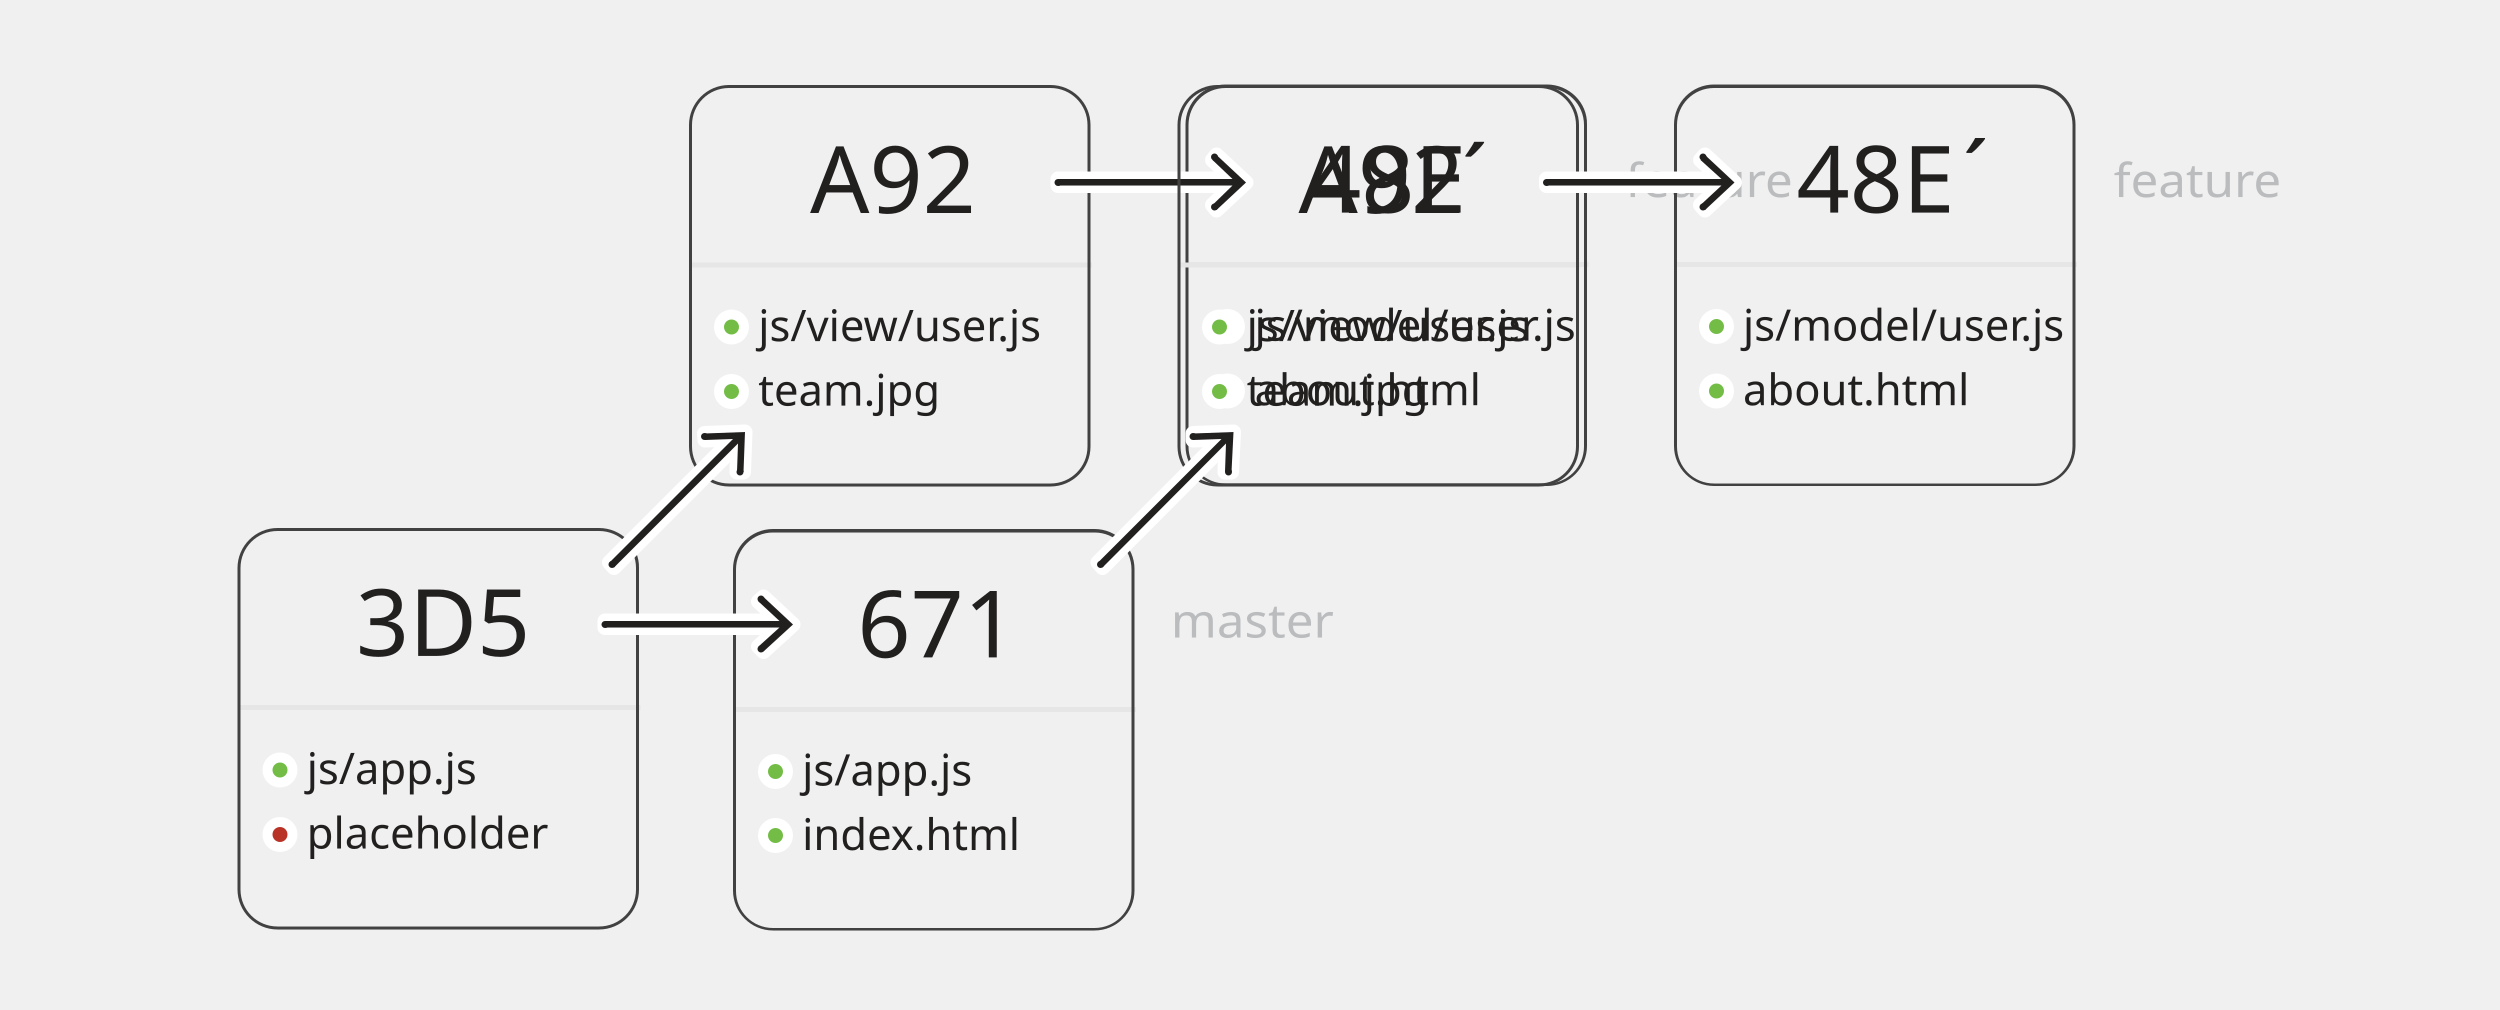
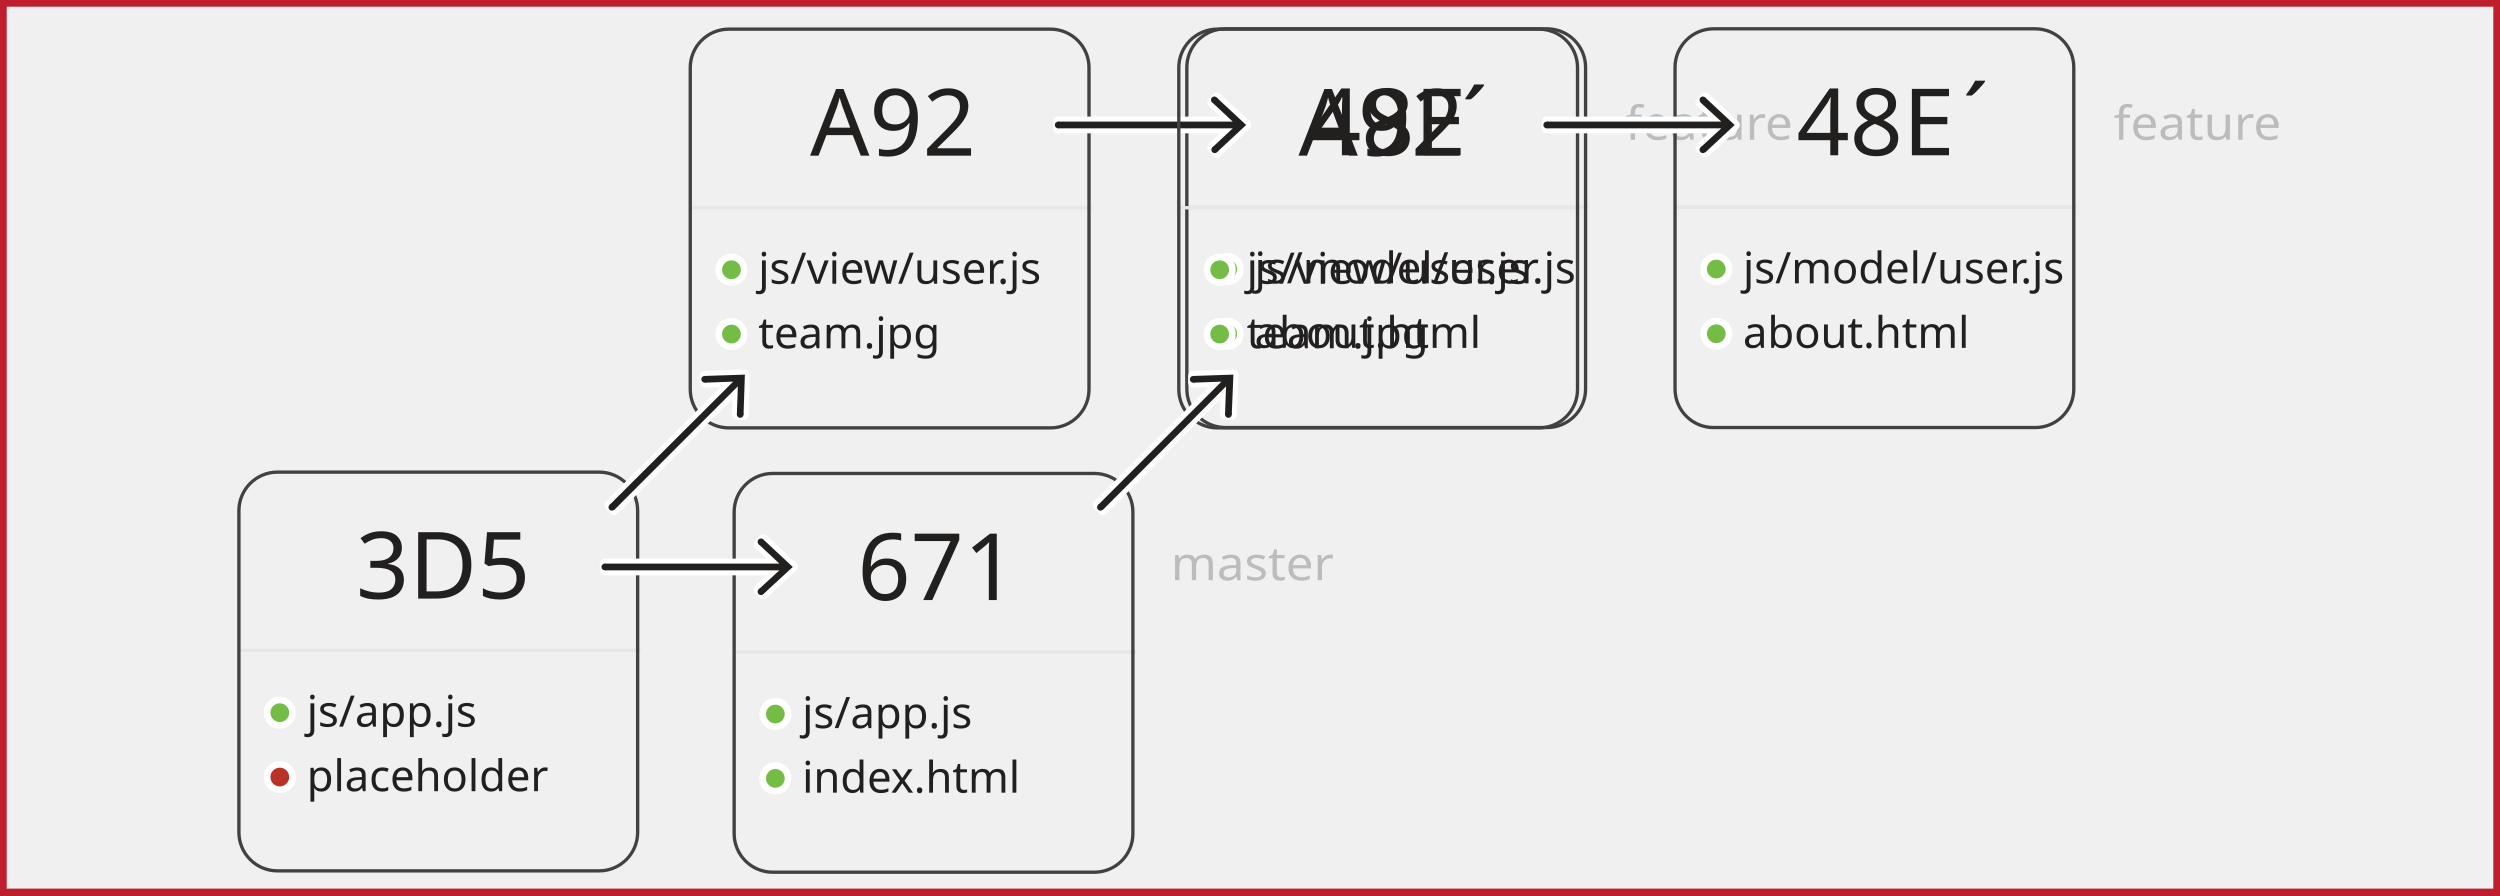
- <svg xmlns="http://www.w3.org/2000/svg" version="1.1" id="Layer_2" x="0px" y="0px" viewBox="0 149 500 202" enable-background="new 0 149 500 202" xml:space="preserve">
+ <svg xmlns="http://www.w3.org/2000/svg" version="1.1" id="Layer_2" x="0px" y="0px" viewBox="0 0 746.1 267.2" enable-background="new 0 0 746.1 267.2" xml:space="preserve">
+   <g id="boundary">
+     <path id="shape" fill="none" stroke="#BE1E2D" stroke-width="4" stroke-miterlimit="10" d="M0,0v267.2h746.1V0H0z" />
+   </g>
  <g id="base">
    <g id="Template_1_">
-       <line fill="none" stroke="#E6E6E6" stroke-miterlimit="10" x1="128.1" y1="290.5" x2="47.7" y2="290.5" />
+       <line fill="none" stroke="#E6E6E6" stroke-miterlimit="10" x1="191.2" y1="194.1" x2="71.2" y2="194.1" />
    </g>
-     <path id="border_1_" fill="#414141" d="M119.8,255.2c4.1,0,7.4,3.3,7.4,7.4v64.3c0,4.1-3.3,7.4-7.4,7.4H55.5   c-4.1,0-7.4-3.3-7.4-7.4v-64.3c0-4.1,3.3-7.4,7.4-7.4L119.8,255.2 M119.8,254.6H55.5c-4.4,0-8,3.6-8,8v64.3c0,4.4,3.6,8,8,8h64.3   c4.4,0,8-3.6,8-8v-64.3C127.9,258.2,124.2,254.6,119.8,254.6L119.8,254.6z" />
-     <text transform="matrix(1 0 0 1 71.1983 280.1855)" fill="#221F1F" font-family="'HelveticaNeue-Light'" font-size="18.595">3D5</text>
-     <text transform="matrix(1 0 0 1 61.3477 305.8028)" fill="#221F1F" font-family="'ApexNew-Book'" font-size="8.706">js/app.js</text>
-     <circle fill="#73BD46" stroke="#FFFFFF" stroke-width="2" stroke-miterlimit="10" cx="56" cy="303" r="2.5" />
-     <text transform="matrix(1 0 0 1 61.3477 318.7032)" fill="#221F1F" font-family="'ApexNew-Book'" font-size="8.706">placeholder</text>
-     <circle fill="#B93226" stroke="#FFFFFF" stroke-width="2" stroke-miterlimit="10" cx="56" cy="315.9" r="2.5" />
+     <path id="border_1_" fill="#414141" d="M178.8,141.4c6.1,0,11,4.9,11,11v96c0,6.1-4.9,11-11,11h-96c-6.1,0-11-4.9-11-11v-96   c0-6.1,4.9-11,11-11L178.8,141.4 M178.8,140.4h-96c-6.6,0-12,5.4-12,12v96c0,6.6,5.4,12,12,12h96c6.6,0,12-5.4,12-12v-96   C190.8,145.8,185.4,140.4,178.8,140.4L178.8,140.4z" />
+     <text transform="matrix(1 0 0 1 106.2428 178.6422)" fill="#221F1F" font-family="'HelveticaNeue-Light'" font-size="27.748">3D5</text>
+     <text transform="matrix(1 0 0 1 91.5437 216.8682)" fill="#221F1F" font-family="'ApexNew-Book'" font-size="12.992">js/app.js</text>
+     <circle fill="#73BD46" stroke="#FFFFFF" stroke-width="2" stroke-miterlimit="10" cx="83.5" cy="212.7" r="3.8" />
+     <text transform="matrix(1 0 0 1 91.5437 236.1182)" fill="#221F1F" font-family="'ApexNew-Book'" font-size="12.992">placeholder</text>
+     <circle fill="#B93226" stroke="#FFFFFF" stroke-width="2" stroke-miterlimit="10" cx="83.5" cy="231.9" r="3.8" />
  </g>
  <g id="step-1">
-     <text transform="matrix(1.0483 0 0 1 234.1802 276.5098)" fill="#BABCBE" font-family="'ApexNew-Book'" font-size="9.382">master</text>
+     <text transform="matrix(1.0483 0 0 1 349.4434 173.1567)" fill="#BABCBE" font-family="'ApexNew-Book'" font-size="14">master</text>
    <g>
      <g id="Template_10_">
-         <line fill="none" stroke="#E6E6E6" stroke-miterlimit="10" x1="227.2" y1="290.9" x2="146.8" y2="290.9" />
+         <line fill="none" stroke="#E6E6E6" stroke-miterlimit="10" x1="339" y1="194.6" x2="219" y2="194.6" />
      </g>
      <g id="border_19_">
-         <path fill="#414141" d="M218.9,255.5c4.1,0,7.4,3.3,7.4,7.4v64.3c0,4.1-3.3,7.4-7.4,7.4h-64.3c-4.1,0-7.4-3.3-7.4-7.4v-64.3     c0-4.1,3.3-7.4,7.4-7.4L218.9,255.5 M218.9,254.8h-64.3c-4.4,0-8,3.6-8,8v64.3c0,4.4,3.6,8,8,8h64.3c4.4,0,8-3.6,8-8v-64.3     C226.9,258.4,223.3,254.8,218.9,254.8L218.9,254.8z" />
+         <path fill="#414141" d="M326.6,141.8c6.1,0,11,4.9,11,11v96c0,6.1-4.9,11-11,11h-96c-6.1,0-11-4.9-11-11v-96c0-6.1,4.9-11,11-11     L326.6,141.8 M326.6,140.8h-96c-6.6,0-12,5.4-12,12v96c0,6.6,5.4,12,12,12h96c6.6,0,12-5.4,12-12v-96     C338.6,146.2,333.2,140.8,326.6,140.8L326.6,140.8z" />
      </g>
    </g>
-     <text transform="matrix(1 0 0 1 171.4873 280.4776)" fill="#221F1F" font-family="'HelveticaNeue-Light'" font-size="18.595">671</text>
-     <text transform="matrix(1 0 0 1 160.4374 306.0948)" fill="#221F1F" font-family="'ApexNew-Book'" font-size="8.706">js/app.js</text>
-     <circle fill="#73BD46" stroke="#FFFFFF" stroke-width="2" stroke-miterlimit="10" cx="155.1" cy="303.3" r="2.5" />
+     <text transform="matrix(1 0 0 1 255.8935 179.078)" fill="#221F1F" font-family="'HelveticaNeue-Light'" font-size="27.748">671</text>
+     <text transform="matrix(1 0 0 1 239.4048 217.304)" fill="#221F1F" font-family="'ApexNew-Book'" font-size="12.992">js/app.js</text>
+     <circle fill="#73BD46" stroke="#FFFFFF" stroke-width="2" stroke-miterlimit="10" cx="231.4" cy="213.1" r="3.8" />
    <g>
      <g>
-         <polygon fill="none" stroke="#FFFFFF" stroke-width="3" stroke-linecap="round" stroke-linejoin="round" stroke-miterlimit="10" points="     152.7,268.4 151.7,269.3 155.9,273.2 121,273.2 121,274.5 155.9,274.5 151.7,278.3 152.7,279.3 158.6,273.9    " />
-         <polygon fill="#221F1F" points="152.7,268.4 151.7,269.3 155.9,273.2 121,273.2 121,274.5 155.9,274.5 151.7,278.3 152.7,279.3      158.6,273.9    " />
+         <polygon fill="none" stroke="#FFFFFF" stroke-width="3" stroke-linecap="round" stroke-linejoin="round" stroke-miterlimit="10" points="     227.8,161 226.4,162.4 232.6,168.2 180.5,168.2 180.5,170.2 232.6,170.2 226.4,175.9 227.8,177.3 236.6,169.2    " />
+         <polygon fill="#221F1F" points="227.8,161 226.4,162.4 232.6,168.2 180.5,168.2 180.5,170.2 232.6,170.2 226.4,175.9      227.8,177.3 236.6,169.2    " />
      </g>
-       <circle fill="#221F1F" cx="121" cy="273.9" r="0.7" />
-       <circle fill="#221F1F" cx="152.2" cy="268.8" r="0.7" />
-       <circle fill="#221F1F" cx="152.2" cy="278.8" r="0.7" />
-       <line display="none" fill="none" stroke="#ED358C" stroke-miterlimit="10" x1="127.3" y1="265.5" x2="127.3" y2="281.6" />
-       <line display="none" fill="none" stroke="#ED358C" stroke-miterlimit="10" x1="146.6" y1="265.5" x2="146.6" y2="281.6" />
+       <circle fill="#221F1F" cx="180.5" cy="169.2" r="1" />
+       <circle fill="#221F1F" cx="227.1" cy="161.7" r="1" />
+       <circle fill="#221F1F" cx="227.1" cy="176.6" r="1" />
+       <line display="none" fill="none" stroke="#ED358C" stroke-miterlimit="10" x1="190" y1="156.7" x2="190" y2="180.7" />
+       <line display="none" fill="none" stroke="#ED358C" stroke-miterlimit="10" x1="218.8" y1="156.7" x2="218.8" y2="180.7" />
    </g>
-     <circle fill="#73BD46" stroke="#FFFFFF" stroke-width="2" stroke-miterlimit="10" cx="155.1" cy="316.1" r="2.5" />
-     <text transform="matrix(1 0 0 1 160.4374 318.9951)" fill="#221F1F" font-family="'ApexNew-Book'" font-size="8.706">index.html</text>
+     <circle fill="#73BD46" stroke="#FFFFFF" stroke-width="2" stroke-miterlimit="10" cx="231.4" cy="232.3" r="3.8" />
+     <text transform="matrix(1 0 0 1 239.4048 236.554)" fill="#221F1F" font-family="'ApexNew-Book'" font-size="12.992">index.html</text>
  </g>
  <g id="step-1-in-out">
-     <text transform="matrix(1.0483 0 0 1 325.0586 188.417)" fill="#BABCBE" font-family="'ApexNew-Book'" font-size="9.382">feature</text>
+     <text transform="matrix(1.0483 0 0 1 485.0527 41.7051)" fill="#BABCBE" font-family="'ApexNew-Book'" font-size="14">feature</text>
    <g>
      <g id="Template_8_">
-         <line fill="none" stroke="#E6E6E6" stroke-miterlimit="10" x1="218.4" y1="202" x2="138" y2="202" />
+         <line fill="none" stroke="#E6E6E6" stroke-miterlimit="10" x1="325.9" y1="62" x2="205.9" y2="62" />
      </g>
      <g id="border_16_">
-         <path fill="#414141" d="M210.1,166.6c4.1,0,7.4,3.3,7.4,7.4v64.3c0,4.1-3.3,7.4-7.4,7.4h-64.3c-4.1,0-7.4-3.3-7.4-7.4V174     c0-4.1,3.3-7.4,7.4-7.4H210.1 M210.1,166h-64.3c-4.4,0-8,3.6-8,8v64.3c0,4.4,3.6,8,8,8h64.3c4.4,0,8-3.6,8-8V174     C218.1,169.6,214.5,166,210.1,166L210.1,166z" />
+         <path fill="#414141" d="M313.5,9.2c6.1,0,11,4.9,11,11v96c0,6.1-4.9,11-11,11h-96c-6.1,0-11-4.9-11-11v-96c0-6.1,4.9-11,11-11     L313.5,9.2 M313.5,8.2h-96c-6.6,0-12,5.4-12,12v96c0,6.6,5.4,12,12,12h96c6.6,0,12-5.4,12-12v-96C325.5,13.6,320.1,8.2,313.5,8.2     L313.5,8.2z" />
      </g>
    </g>
-     <text transform="matrix(1 0 0 1 162.016 191.6036)" fill="#221F1F" font-family="'HelveticaNeue-Light'" font-size="18.595">A92</text>
-     <text transform="matrix(1 0 0 1 151.6539 217.2207)" fill="#221F1F" font-family="'ApexNew-Book'" font-size="8.706">js/view/user.js</text>
-     <circle fill="#73BD46" stroke="#FFFFFF" stroke-width="2" stroke-miterlimit="10" cx="146.3" cy="214.4" r="2.5" />
-     <text transform="matrix(1 0 0 1 151.6539 230.1211)" fill="#221F1F" font-family="'ApexNew-Book'" font-size="8.706">team.jpg</text>
-     <circle fill="#73BD46" stroke="#FFFFFF" stroke-width="2" stroke-miterlimit="10" cx="146.3" cy="227.3" r="2.5" />
+     <text transform="matrix(1 0 0 1 241.7606 46.4603)" fill="#221F1F" font-family="'HelveticaNeue-Light'" font-size="27.748">A92</text>
+     <text transform="matrix(1 0 0 1 226.2983 84.6863)" fill="#221F1F" font-family="'ApexNew-Book'" font-size="12.992">js/view/user.js</text>
+     <circle fill="#73BD46" stroke="#FFFFFF" stroke-width="2" stroke-miterlimit="10" cx="218.3" cy="80.5" r="3.8" />
+     <text transform="matrix(1 0 0 1 226.2983 103.9363)" fill="#221F1F" font-family="'ApexNew-Book'" font-size="12.992">team.jpg</text>
+     <circle fill="#73BD46" stroke="#FFFFFF" stroke-width="2" stroke-miterlimit="10" cx="218.3" cy="99.7" r="3.8" />
    <g>
      <g id="Template_6_">
-         <line fill="none" stroke="#E6E6E6" stroke-miterlimit="10" x1="317.7" y1="201.9" x2="237.3" y2="201.9" />
+         <line fill="none" stroke="#E6E6E6" stroke-miterlimit="10" x1="474.1" y1="61.8" x2="354.1" y2="61.8" />
      </g>
      <g id="border_14_">
-         <path fill="#414141" d="M309.4,166.6c4.1,0,7.4,3.3,7.4,7.4v64.3c0,4.1-3.3,7.4-7.4,7.4h-64.3c-4.1,0-7.4-3.3-7.4-7.4V174     c0-4.1,3.3-7.4,7.4-7.4H309.4 M309.4,165.9h-64.3c-4.4,0-8,3.6-8,8v64.3c0,4.4,3.6,8,8,8h64.3c4.4,0,8-3.6,8-8v-64.3     C317.5,169.5,313.8,165.9,309.4,165.9L309.4,165.9z" />
+         <path fill="#414141" d="M461.7,9.1c6.1,0,11,4.9,11,11v96c0,6.1-4.9,11-11,11h-96c-6.1,0-11-4.9-11-11v-96c0-6.1,4.9-11,11-11     L461.7,9.1 M461.7,8.1h-96c-6.6,0-12,5.4-12,12v96c0,6.6,5.4,12,12,12h96c6.6,0,12-5.4,12-12v-96C473.7,13.5,468.3,8.1,461.7,8.1     L461.7,8.1z" />
      </g>
    </g>
-     <text transform="matrix(1 0 0 1 261.625 191.5175)" fill="#221F1F" font-family="'HelveticaNeue-Light'" font-size="18.595">48E</text>
-     <text transform="matrix(1 0 0 1 250.919 217.1348)" fill="#221F1F" font-family="'ApexNew-Book'" font-size="8.706">js/model/user.js</text>
-     <circle fill="#73BD46" stroke="#FFFFFF" stroke-width="2" stroke-miterlimit="10" cx="245.5" cy="214.3" r="2.5" />
-     <text transform="matrix(1 0 0 1 250.919 230.0352)" fill="#221F1F" font-family="'ApexNew-Book'" font-size="8.706">about.html</text>
-     <circle fill="#73BD46" stroke="#FFFFFF" stroke-width="2" stroke-miterlimit="10" cx="245.5" cy="227.2" r="2.5" />
+     <text transform="matrix(1 0 0 1 390.3972 46.332)" fill="#221F1F" font-family="'HelveticaNeue-Light'" font-size="27.748">48E</text>
+     <text transform="matrix(1 0 0 1 374.4217 84.5579)" fill="#221F1F" font-family="'ApexNew-Book'" font-size="12.992">js/model/user.js</text>
+     <circle fill="#73BD46" stroke="#FFFFFF" stroke-width="2" stroke-miterlimit="10" cx="366.4" cy="80.3" r="3.8" />
+     <text transform="matrix(1 0 0 1 374.4217 103.8079)" fill="#221F1F" font-family="'ApexNew-Book'" font-size="12.992">about.html</text>
+     <circle fill="#73BD46" stroke="#FFFFFF" stroke-width="2" stroke-miterlimit="10" cx="366.4" cy="99.6" r="3.8" />
    <g id="XMLID_9_">
      <g>
-         <polygon fill="none" stroke="#FFFFFF" stroke-width="3" stroke-linecap="round" stroke-linejoin="round" stroke-miterlimit="10" points="     140.9,235.7 141,237 146.6,236.8 121.9,261.5 122.8,262.5 147.6,237.7 147.4,243.4 148.7,243.4 149,235.4    " />
-         <polygon fill="#221F1F" points="140.9,235.7 141,237 146.6,236.8 121.9,261.5 122.8,262.5 147.6,237.7 147.4,243.4 148.7,243.4      149,235.4    " />
+         <polygon fill="none" stroke="#FFFFFF" stroke-width="3" stroke-linecap="round" stroke-linejoin="round" stroke-miterlimit="10" points="     210.3,112.2 210.4,114.2 218.8,113.9 181.9,150.7 183.3,152.2 220.2,115.3 219.9,123.7 221.9,123.8 222.3,111.8    " />
+         <polygon fill="#221F1F" points="210.3,112.2 210.4,114.2 218.8,113.9 181.9,150.7 183.3,152.2 220.2,115.3 219.9,123.7      221.9,123.8 222.3,111.8    " />
      </g>
-       <circle fill="#221F1F" cx="122.4" cy="261.9" r="0.7" />
-       <circle fill="#221F1F" cx="140.9" cy="236.3" r="0.7" />
-       <circle fill="#221F1F" cx="148" cy="243.4" r="0.7" />
-       <line display="none" fill="none" stroke="#ED358C" stroke-miterlimit="10" x1="121" y1="251.5" x2="132.4" y2="262.9" />
-       <line display="none" fill="none" stroke="#ED358C" stroke-miterlimit="10" x1="134.6" y1="237.9" x2="146" y2="249.3" />
+       <circle fill="#221F1F" cx="182.6" cy="151.4" r="1" />
+       <circle fill="#221F1F" cx="210.3" cy="113.2" r="1" />
+       <circle fill="#221F1F" cx="220.9" cy="123.7" r="1" />
+       <line display="none" fill="none" stroke="#ED358C" stroke-miterlimit="10" x1="180.5" y1="135.9" x2="197.5" y2="152.8" />
+       <line display="none" fill="none" stroke="#ED358C" stroke-miterlimit="10" x1="200.9" y1="115.5" x2="217.8" y2="132.5" />
    </g>
    <g>
      <g>
-         <polygon fill="none" stroke="#FFFFFF" stroke-width="3" stroke-linecap="round" stroke-linejoin="round" stroke-miterlimit="10" points="     243.3,180 242.5,181 246.5,184.8 211.6,184.8 211.6,186.1 246.5,186.1 242.5,190 243.3,191 249.2,185.5    " />
-         <polygon fill="#221F1F" points="243.3,180 242.5,181 246.5,184.8 211.6,184.8 211.6,186.1 246.5,186.1 242.5,190 243.3,191      249.2,185.5    " />
+         <polygon fill="none" stroke="#FFFFFF" stroke-width="3" stroke-linecap="round" stroke-linejoin="round" stroke-miterlimit="10" points="     363.1,29.1 361.8,30.6 367.9,36.3 315.8,36.3 315.8,38.3 367.9,38.3 361.8,44 363.1,45.5 371.9,37.3    " />
+         <polygon fill="#221F1F" points="363.1,29.1 361.8,30.6 367.9,36.3 315.8,36.3 315.8,38.3 367.9,38.3 361.8,44 363.1,45.5      371.9,37.3    " />
      </g>
-       <circle fill="#221F1F" cx="211.6" cy="185.5" r="0.7" />
-       <circle fill="#221F1F" cx="242.9" cy="180.4" r="0.7" />
-       <circle fill="#221F1F" cx="242.9" cy="190.4" r="0.7" />
-       <line display="none" fill="none" stroke="#ED358C" stroke-miterlimit="10" x1="218.1" y1="177.1" x2="218.1" y2="193.2" />
-       <line display="none" fill="none" stroke="#ED358C" stroke-miterlimit="10" x1="237.3" y1="177.1" x2="237.3" y2="193.2" />
+       <circle fill="#221F1F" cx="315.8" cy="37.3" r="1" />
+       <circle fill="#221F1F" cx="362.4" cy="29.8" r="1" />
+       <circle fill="#221F1F" cx="362.5" cy="44.7" r="1" />
+       <line display="none" fill="none" stroke="#ED358C" stroke-miterlimit="10" x1="325.4" y1="24.8" x2="325.4" y2="48.8" />
+       <line display="none" fill="none" stroke="#ED358C" stroke-miterlimit="10" x1="354.1" y1="24.8" x2="354.1" y2="48.8" />
    </g>
  </g>
  <g id="step-3">
-     <text transform="matrix(1.0483 0 0 1 422.7383 188.417)" fill="#BABCBE" font-family="'ApexNew-Book'" font-size="9.382">feature</text>
+     <text transform="matrix(1.0483 0 0 1 630.8096 41.7051)" fill="#BABCBE" font-family="'ApexNew-Book'" font-size="14">feature</text>
    <g>
      <g id="Template_5_">
-         <line fill="none" stroke="#E6E6E6" stroke-miterlimit="10" x1="316.1" y1="202" x2="235.7" y2="202" />
+         <line fill="none" stroke="#E6E6E6" stroke-miterlimit="10" x1="471.7" y1="62" x2="351.7" y2="62" />
      </g>
      <g id="border_12_">
-         <path fill="#414141" d="M307.8,166.6c4.1,0,7.4,3.3,7.4,7.4v64.3c0,4.1-3.3,7.4-7.4,7.4h-64.3c-4.1,0-7.4-3.3-7.4-7.4V174     c0-4.1,3.3-7.4,7.4-7.4H307.8 M307.8,166h-64.3c-4.4,0-8,3.6-8,8v64.3c0,4.4,3.6,8,8,8h64.3c4.4,0,8-3.6,8-8V174     C315.8,169.6,312.2,166,307.8,166L307.8,166z" />
+         <path fill="#414141" d="M459.3,9.2c6.1,0,11,4.9,11,11v96c0,6.1-4.9,11-11,11h-96c-6.1,0-11-4.9-11-11v-96c0-6.1,4.9-11,11-11     L459.3,9.2 M459.3,8.2h-96c-6.6,0-12,5.4-12,12v96c0,6.6,5.4,12,12,12h96c6.6,0,12-5.4,12-12v-96C471.3,13.6,465.9,8.2,459.3,8.2     L459.3,8.2z" />
      </g>
    </g>
-     <text transform="matrix(1 0 0 1 259.6952 191.6036)" fill="#221F1F" font-family="'HelveticaNeue-Light'" font-size="18.595">A92</text>
-     <text transform="matrix(1 0 0 1 249.3335 217.2207)" fill="#221F1F" font-family="'ApexNew-Book'" font-size="8.706">js/view/user.js</text>
-     <circle fill="#73BD46" stroke="#FFFFFF" stroke-width="2" stroke-miterlimit="10" cx="243.9" cy="214.4" r="2.5" />
-     <text transform="matrix(1 0 0 1 249.3335 230.1211)" fill="#221F1F" font-family="'ApexNew-Book'" font-size="8.706">team.jpg</text>
-     <circle fill="#73BD46" stroke="#FFFFFF" stroke-width="2" stroke-miterlimit="10" cx="243.9" cy="227.3" r="2.5" />
-     <text transform="matrix(1 0 0 1 292.3319 191.6036)" fill="#221F1F" font-family="'HelveticaNeue-Light'" font-size="18.595">´</text>
-     <text transform="matrix(1 0 0 1 392.5195 190.8471)" fill="#221F1F" font-family="'HelveticaNeue-Light'" font-size="18.595">´</text>
+     <text transform="matrix(1 0 0 1 387.5179 46.4603)" fill="#221F1F" font-family="'HelveticaNeue-Light'" font-size="27.748">A92</text>
+     <text transform="matrix(1 0 0 1 372.0557 84.6863)" fill="#221F1F" font-family="'ApexNew-Book'" font-size="12.992">js/view/user.js</text>
+     <circle fill="#73BD46" stroke="#FFFFFF" stroke-width="2" stroke-miterlimit="10" cx="364" cy="80.5" r="3.8" />
+     <text transform="matrix(1 0 0 1 372.0557 103.9363)" fill="#221F1F" font-family="'ApexNew-Book'" font-size="12.992">team.jpg</text>
+     <circle fill="#73BD46" stroke="#FFFFFF" stroke-width="2" stroke-miterlimit="10" cx="364" cy="99.7" r="3.8" />
+     <text transform="matrix(1 0 0 1 436.218 46.4603)" fill="#221F1F" font-family="'HelveticaNeue-Light'" font-size="27.748">´</text>
+     <text transform="matrix(1 0 0 1 585.718 45.332)" fill="#221F1F" font-family="'HelveticaNeue-Light'" font-size="27.748">´</text>
    <g>
      <g id="Template_2_">
-         <line fill="none" stroke="#E6E6E6" stroke-miterlimit="10" x1="415.4" y1="201.9" x2="334.9" y2="201.9" />
+         <line fill="none" stroke="#E6E6E6" stroke-miterlimit="10" x1="619.8" y1="61.8" x2="499.8" y2="61.8" />
      </g>
      <g id="border_10_">
-         <path fill="#414141" d="M407.1,166.6c4.1,0,7.4,3.3,7.4,7.4v64.3c0,4.1-3.3,7.4-7.4,7.4h-64.3c-4.1,0-7.4-3.3-7.4-7.4V174     c0-4.1,3.3-7.4,7.4-7.4H407.1 M407.1,165.9h-64.3c-4.4,0-8,3.6-8,8v64.3c0,4.4,3.6,8,8,8h64.3c4.4,0,8-3.6,8-8v-64.3     C415.1,169.5,411.5,165.9,407.1,165.9L407.1,165.9z" />
+         <path fill="#414141" d="M607.4,9.1c6.1,0,11,4.9,11,11v96c0,6.1-4.9,11-11,11h-96c-6.1,0-11-4.9-11-11v-96c0-6.1,4.9-11,11-11     L607.4,9.1 M607.4,8.1h-96c-6.6,0-12,5.4-12,12v96c0,6.6,5.4,12,12,12h96c6.6,0,12-5.4,12-12v-96C619.4,13.5,614,8.1,607.4,8.1     L607.4,8.1z" />
      </g>
    </g>
-     <text transform="matrix(1 0 0 1 359.3047 191.5175)" fill="#221F1F" font-family="'HelveticaNeue-Light'" font-size="18.595">48E</text>
-     <text transform="matrix(1 0 0 1 348.5985 217.1348)" fill="#221F1F" font-family="'ApexNew-Book'" font-size="8.706">js/model/user.js</text>
-     <circle fill="#73BD46" stroke="#FFFFFF" stroke-width="2" stroke-miterlimit="10" cx="343.3" cy="214.3" r="2.5" />
-     <text transform="matrix(1 0 0 1 348.5985 230.0352)" fill="#221F1F" font-family="'ApexNew-Book'" font-size="8.706">about.html</text>
-     <circle fill="#73BD46" stroke="#FFFFFF" stroke-width="2" stroke-miterlimit="10" cx="343.3" cy="227.2" r="2.5" />
+     <text transform="matrix(1 0 0 1 536.1545 46.332)" fill="#221F1F" font-family="'HelveticaNeue-Light'" font-size="27.748">48E</text>
+     <text transform="matrix(1 0 0 1 520.179 84.5579)" fill="#221F1F" font-family="'ApexNew-Book'" font-size="12.992">js/model/user.js</text>
+     <circle fill="#73BD46" stroke="#FFFFFF" stroke-width="2" stroke-miterlimit="10" cx="512.2" cy="80.3" r="3.8" />
+     <text transform="matrix(1 0 0 1 520.179 103.8079)" fill="#221F1F" font-family="'ApexNew-Book'" font-size="12.992">about.html</text>
+     <circle fill="#73BD46" stroke="#FFFFFF" stroke-width="2" stroke-miterlimit="10" cx="512.2" cy="99.6" r="3.8" />
    <g id="XMLID_1_">
      <g>
-         <polygon fill="none" stroke="#FFFFFF" stroke-width="3" stroke-linecap="round" stroke-linejoin="round" stroke-miterlimit="10" points="     238.6,235.7 238.6,237 244.3,236.8 219.6,261.5 220.5,262.5 245.2,237.7 245,243.4 246.3,243.4 246.7,235.4    " />
-         <polygon fill="#221F1F" points="238.6,235.7 238.6,237 244.3,236.8 219.6,261.5 220.5,262.5 245.2,237.7 245,243.4 246.3,243.4      246.7,235.4    " />
+         <polygon fill="none" stroke="#FFFFFF" stroke-width="3" stroke-linecap="round" stroke-linejoin="round" stroke-miterlimit="10" points="     356.1,112.2 356.1,114.2 364.5,113.9 327.7,150.7 329.1,152.2 365.9,115.3 365.6,123.7 367.6,123.8 368.1,111.8    " />
+         <polygon fill="#221F1F" points="356.1,112.2 356.1,114.2 364.5,113.9 327.7,150.7 329.1,152.2 365.9,115.3 365.6,123.7      367.6,123.8 368.1,111.8    " />
      </g>
-       <circle fill="#221F1F" cx="220.1" cy="261.9" r="0.7" />
-       <circle fill="#221F1F" cx="238.6" cy="236.3" r="0.7" />
-       <circle fill="#221F1F" cx="245.7" cy="243.4" r="0.7" />
-       <line display="none" fill="none" stroke="#ED358C" stroke-miterlimit="10" x1="218.7" y1="251.5" x2="230.1" y2="262.9" />
-       <line display="none" fill="none" stroke="#ED358C" stroke-miterlimit="10" x1="232.3" y1="237.9" x2="243.7" y2="249.3" />
+       <circle fill="#221F1F" cx="328.4" cy="151.4" r="1" />
+       <circle fill="#221F1F" cx="356.1" cy="113.2" r="1" />
+       <circle fill="#221F1F" cx="366.6" cy="123.7" r="1" />
+       <line display="none" fill="none" stroke="#ED358C" stroke-miterlimit="10" x1="326.3" y1="135.9" x2="343.3" y2="152.8" />
+       <line display="none" fill="none" stroke="#ED358C" stroke-miterlimit="10" x1="346.6" y1="115.5" x2="363.6" y2="132.5" />
    </g>
    <g>
      <g>
-         <polygon fill="none" stroke="#FFFFFF" stroke-width="3" stroke-linecap="round" stroke-linejoin="round" stroke-miterlimit="10" points="     341,180 340.1,181 344.3,184.8 309.3,184.8 309.3,186.1 344.3,186.1 340.1,190 341,191 346.9,185.5    " />
-         <polygon fill="#221F1F" points="341,180 340.1,181 344.3,184.8 309.3,184.8 309.3,186.1 344.3,186.1 340.1,190 341,191      346.9,185.5    " />
+         <polygon fill="none" stroke="#FFFFFF" stroke-width="3" stroke-linecap="round" stroke-linejoin="round" stroke-miterlimit="10" points="     508.9,29.1 507.5,30.6 513.7,36.3 461.6,36.3 461.6,38.3 513.7,38.3 507.5,44 508.9,45.5 517.7,37.3    " />
+         <polygon fill="#221F1F" points="508.9,29.1 507.5,30.6 513.7,36.3 461.6,36.3 461.6,38.3 513.7,38.3 507.5,44 508.9,45.5      517.7,37.3    " />
      </g>
-       <circle fill="#221F1F" cx="309.3" cy="185.5" r="0.7" />
-       <circle fill="#221F1F" cx="340.6" cy="180.4" r="0.7" />
-       <circle fill="#221F1F" cx="340.6" cy="190.4" r="0.7" />
-       <line display="none" fill="none" stroke="#ED358C" stroke-miterlimit="10" x1="315.7" y1="177.1" x2="315.7" y2="193.2" />
-       <line display="none" fill="none" stroke="#ED358C" stroke-miterlimit="10" x1="335" y1="177.1" x2="335" y2="193.2" />
+       <circle fill="#221F1F" cx="461.6" cy="37.3" r="1" />
+       <circle fill="#221F1F" cx="508.2" cy="29.8" r="1" />
+       <circle fill="#221F1F" cx="508.2" cy="44.7" r="1" />
+       <line display="none" fill="none" stroke="#ED358C" stroke-miterlimit="10" x1="471.1" y1="24.8" x2="471.1" y2="48.8" />
+       <line display="none" fill="none" stroke="#ED358C" stroke-miterlimit="10" x1="499.9" y1="24.8" x2="499.9" y2="48.8" />
    </g>
  </g>
</svg>
